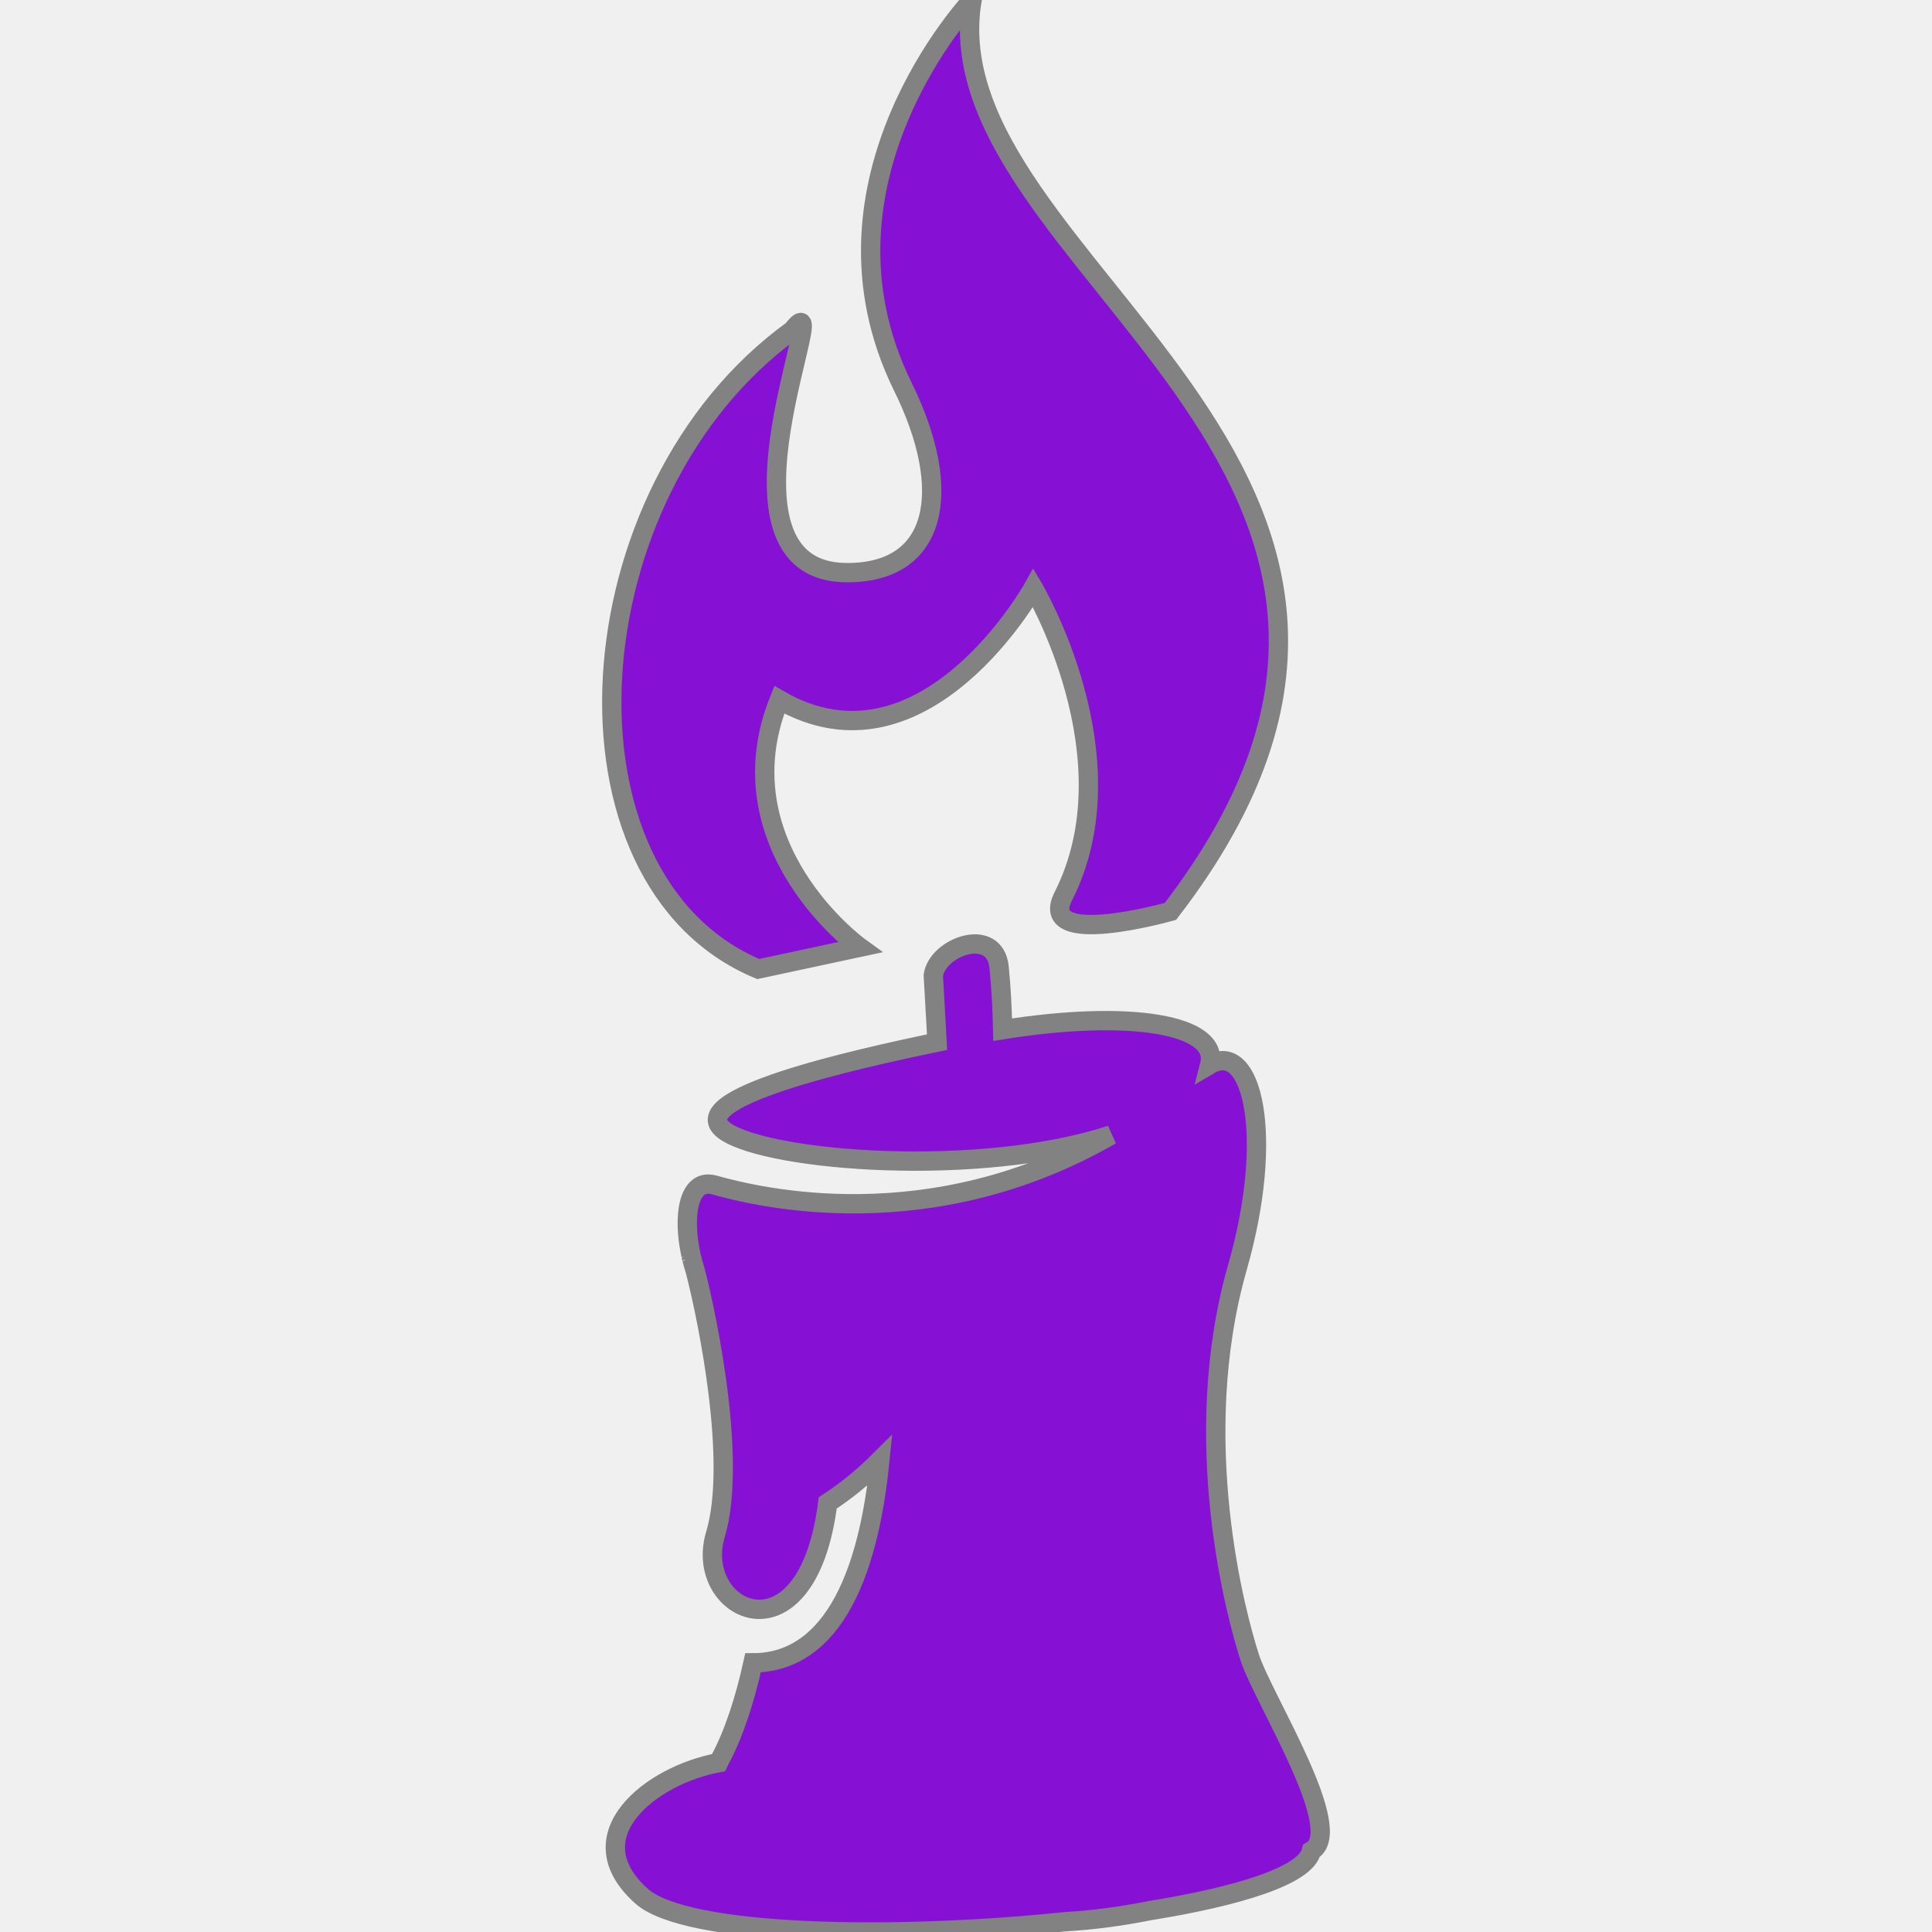
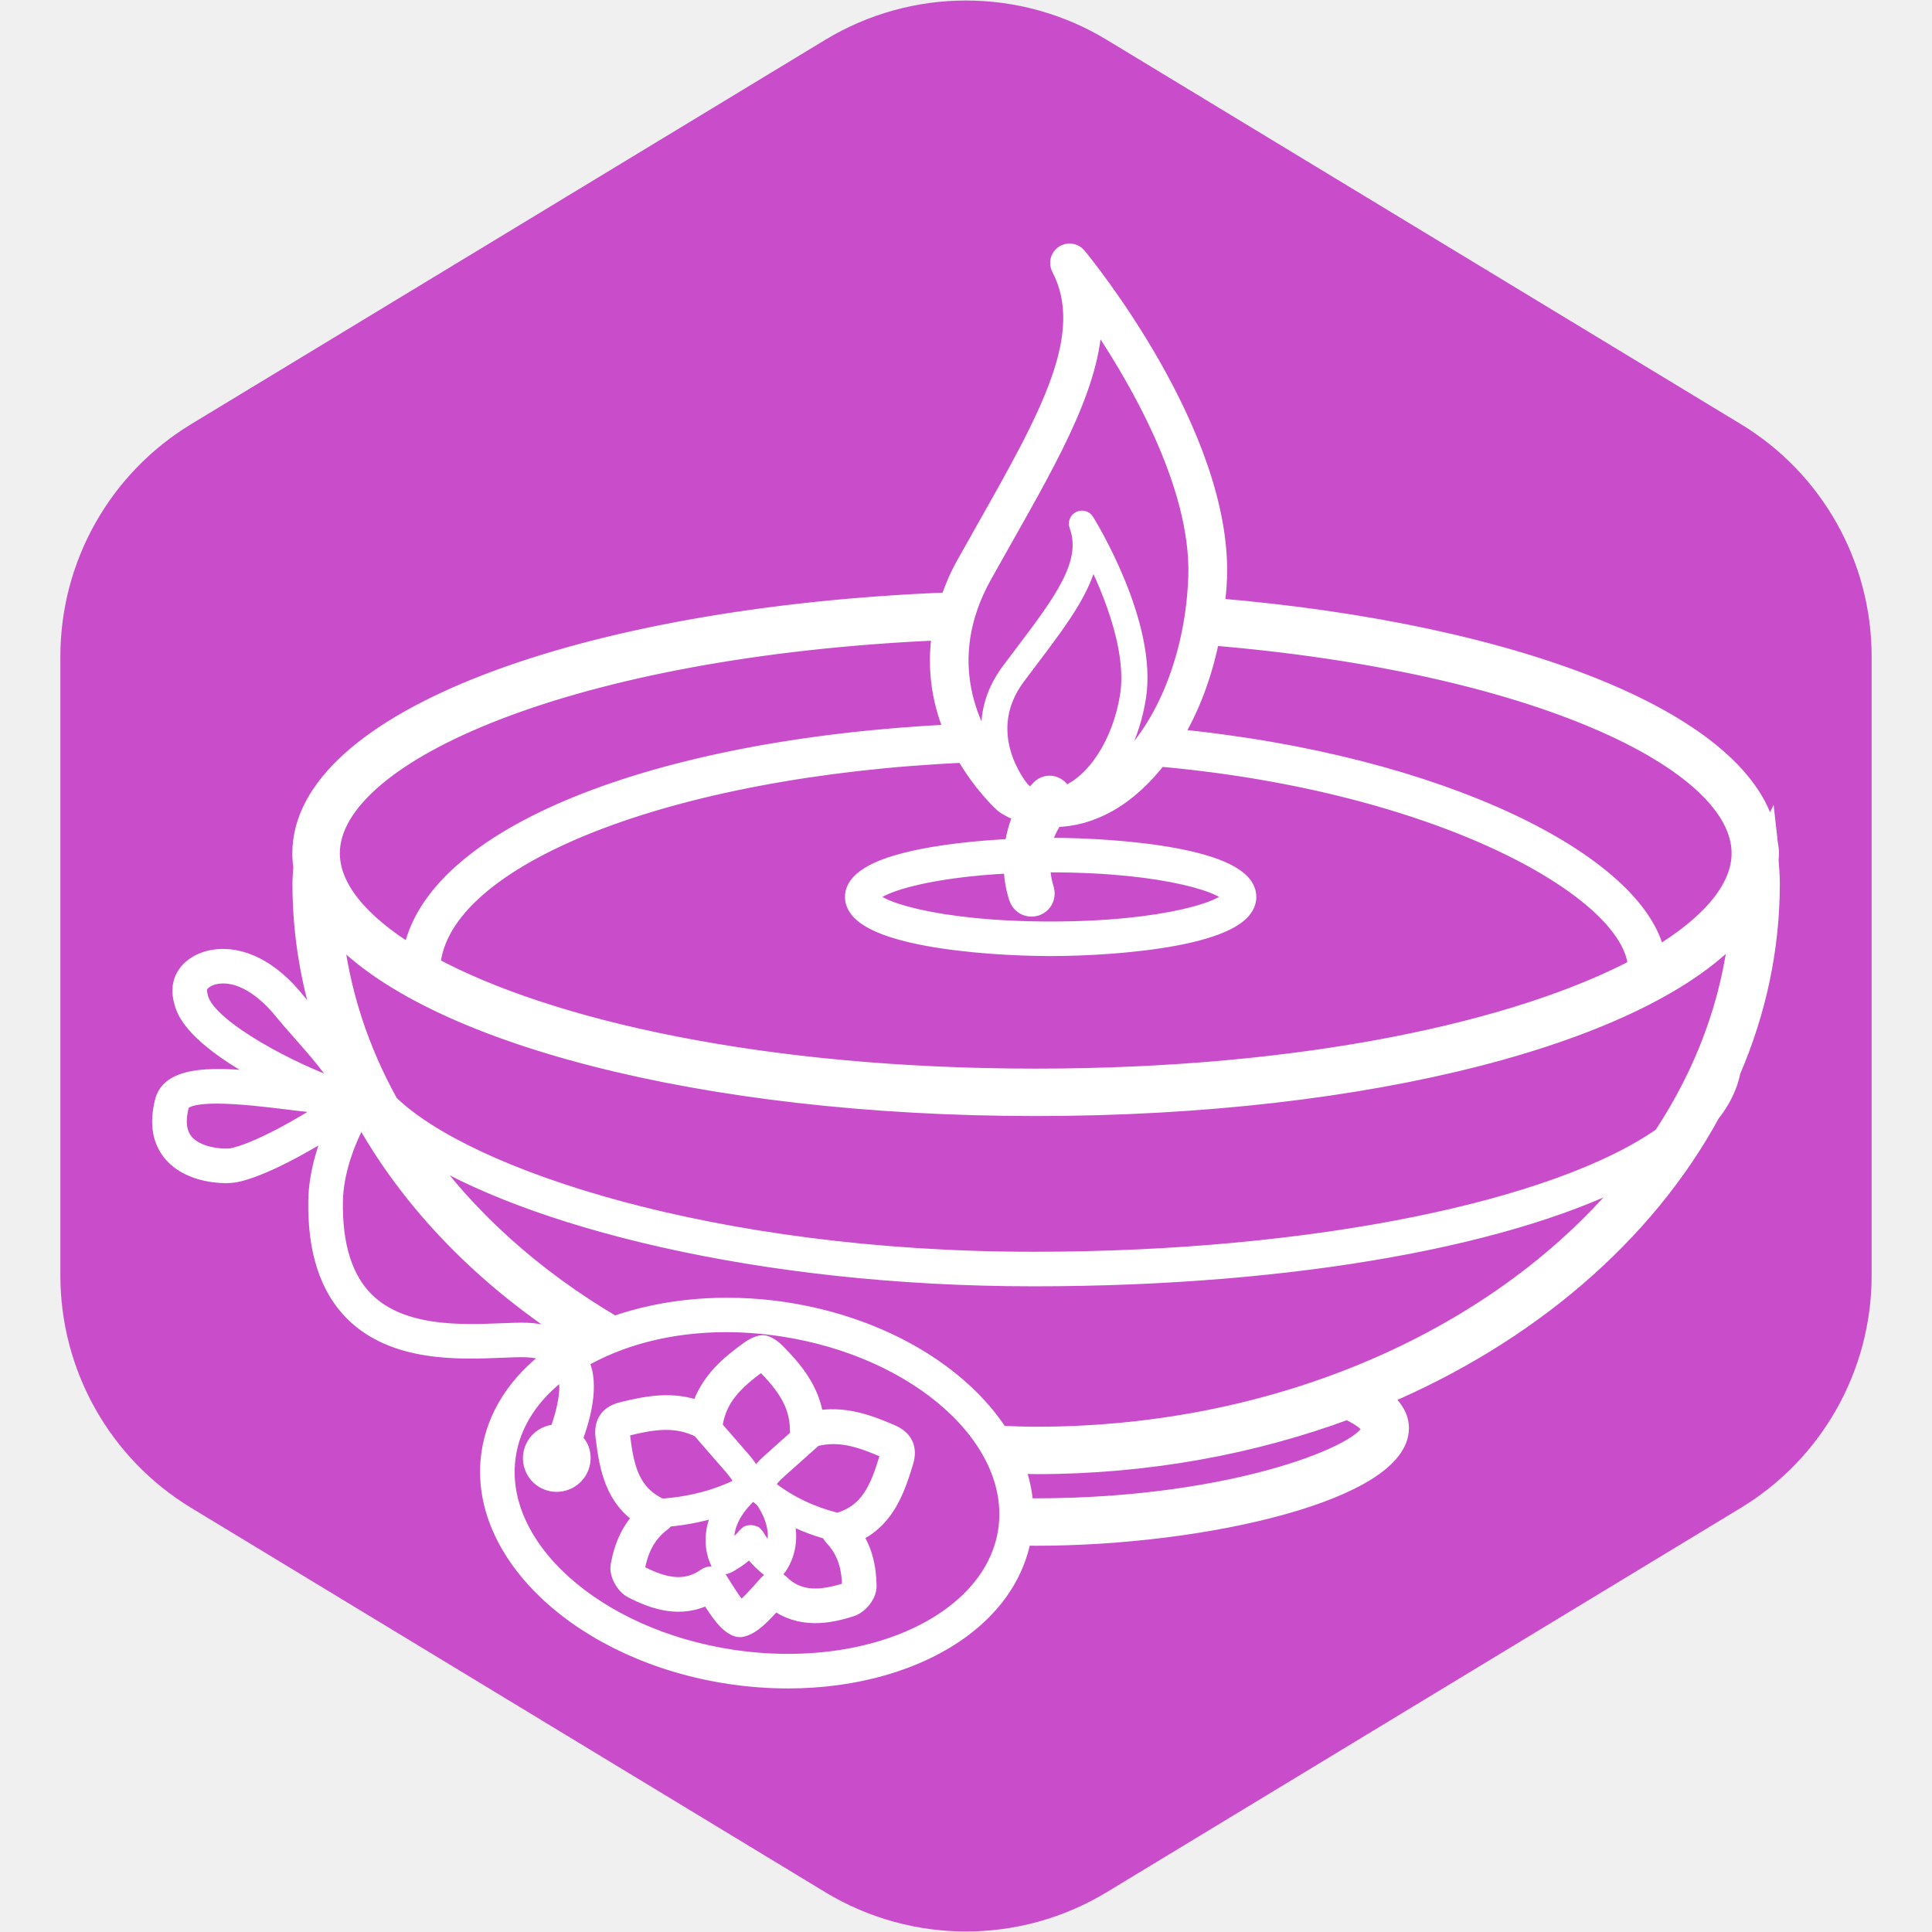
- <svg xmlns="http://www.w3.org/2000/svg" height="800px" width="800px" version="1.1" id="_x32_" viewBox="0 0 512 512" xml:space="preserve" fill="#828282" stroke="#828282" stroke-width="5.12">
-   <g id="SVGRepo_bgCarrier" stroke-width="0" />
-   <g id="SVGRepo_tracerCarrier" stroke-linecap="round" stroke-linejoin="round" />
+ <svg xmlns="http://www.w3.org/2000/svg" fill="#ffffff" height="800px" width="800px" version="1.1" id="Layer_1" viewBox="-21.66 -21.66 259.92 259.92" xml:space="preserve" stroke="#ffffff" stroke-width="2.383" transform="rotate(0)matrix(1, 0, 0, 1, 0, 0)">
+   <g id="SVGRepo_bgCarrier" stroke-width="0">
+     <path transform="translate(-21.66, -21.66), scale(16.245)" fill="#c94dcb" d="M9.166.33a2.25 2.25 0 00-2.332 0l-5.25 3.182A2.25 2.25 0 00.5 5.436v5.128a2.25 2.25 0 001.084 1.924l5.25 3.182a2.25 2.25 0 002.332 0l5.25-3.182a2.25 2.25 0 001.084-1.924V5.436a2.25 2.25 0 00-1.084-1.924L9.166.33z" strokewidth="0" />
+   </g>
+   <g id="SVGRepo_tracerCarrier" stroke-linecap="round" stroke-linejoin="round" stroke="#bfb17d" stroke-width="4.332" />
  <g id="SVGRepo_iconCarrier">
-     <style type="text/css"> .st0{fill:#8611d4;} </style>
    <g>
-       <path class="st0" d="M200.933,256.804l26.915-5.77c0,0-36.958-26.697-21.334-65.587c38.44,22.168,67.318-29.661,67.318-29.661 s26.659,44.833,7.943,81.768c-7.124,14.052,28.404,3.972,28.404,3.972C400.943,123.682,245.728,70.055,257.599,0 c0,0-45.218,47.909-18.332,102.484c13.578,27.569,9.327,49.339-14.796,49.271c-39.447-0.106-2.325-79.827-14.413-64.286 C151.075,130.136,144.779,233.29,200.933,256.804z" />
-       <path class="st0" d="M331.212,439.303c-3.543-10.892-16.338-57.734-3.272-103.492c9.952-34.79,3.942-60.298-7.35-53.679 c2.708-10.621-20.987-14.676-54.868-9.26c-0.135-5.754-0.406-11.095-0.955-16.571c-1.098-10.893-16.346-5.447-17.429,2.181 c0,0,0.482,8.327,0.993,17.7c-21.1,4.378-69.047,14.992-56.003,23.688c11.915,7.944,67.106,12.307,102.108,0.917 c-48.015,27.637-93.472,16.512-105.162,13.24c-6.792-1.903-8.485,8.041-6.153,18.596c-0.015-0.023-0.06-0.076-0.06-0.076 c0.046,0.142,0.12,0.399,0.174,0.579c0.292,1.249,0.639,2.498,1.038,3.732c3.475,13.554,11.028,50.76,5.333,69.769 c-6.153,20.468,24.252,35.136,29.751-8.342c4.581-2.978,9.2-6.65,13.819-11.268c-4.213,42.11-19.107,53.664-33.618,53.649 c-2.167,9.854-5.085,18.874-8.861,25.862c-0.106,0.196-0.166,0.391-0.264,0.587c-17.85,3.288-38.371,19.325-20.43,35.37 c11.818,10.569,66.587,11.54,112.233,6.793c7.274-0.414,14.751-1.407,22.304-2.912c23.808-3.836,41.568-9.365,43.012-15.864 C357.013,485.099,334.747,450.195,331.212,439.303z" />
+       <g>
+         <g>
+           <path d="M216.427,94.002c0.02-0.288,0.06-0.576,0.06-0.868c0-0.556-0.128-1.1-0.2-1.648c-0.02-0.204-0.012-0.412-0.036-0.616 c-0.008,0.016-0.024,0.032-0.036,0.044c-2.708-15.224-33.004-27.432-74.324-30.908c0.144-1.276,0.284-2.556,0.332-3.872 c0.704-19.348-18.096-42.36-18.9-43.328c-0.456-0.556-1.272-0.676-1.876-0.28c-0.604,0.404-0.812,1.196-0.476,1.836 c4.676,8.984-1.516,19.928-10.08,35.084l-2.756,4.896c-0.936,1.676-1.592,3.3-2.136,4.888c-49.7,1.94-87.14,16.12-87.14,33.904 c0,0.616,0.048,1.232,0.14,1.84c-0.052,0.752-0.124,1.5-0.124,2.26c0,7.128,1.244,14.016,3.5,20.576 c-0.7-0.82-1.404-1.624-2.072-2.376c-0.844-0.96-1.6-1.816-2.132-2.48c-3.376-4.212-7.452-6.288-11.164-5.644 c-1.66,0.276-3.756,1.36-4.2,3.492c-0.208,0.992,0.024,1.944,0.248,2.672c1.2,3.824,7.752,7.868,13.34,10.584 c-7.136-0.868-14.932-1.692-16.008,2.392c-0.796,3.048-0.364,5.492,1.292,7.268c1.944,2.088,5.128,2.604,7.032,2.604 c0.504,0,0.916-0.036,1.2-0.088c3.448-0.648,9.372-3.884,13.716-6.696c-1.612,3.448-2.56,7.056-2.62,10.272 c-0.128,6.732,1.544,11.844,4.956,15.188c5.512,5.396,14.14,5.056,19.86,4.816c1.268-0.052,2.392-0.096,3.28-0.068 c1.572,0.06,2.816,0.396,3.74,1.004c-0.088,0.064-0.192,0.116-0.276,0.18c-4.676,3.468-7.536,7.928-8.268,12.912 c-1.992,13.516,12.48,26.916,32.256,29.876c2.62,0.392,5.228,0.584,7.784,0.584c9.052,0,17.464-2.4,23.444-6.832 c4.508-3.344,7.28-7.628,8.128-12.392c0.584,0.012,1.172,0.028,1.752,0.028c23.148,0,49.036-6.256,49.036-14.628 c0-1.552-0.892-2.924-2.496-4.18c19.712-8.324,35.436-21.772,44.336-38.104c1.46-1.84,2.392-3.76,2.776-5.74 c3.404-7.916,5.28-16.388,5.28-25.216C216.607,96.146,216.491,95.078,216.427,94.002z M110.619,55.726l2.748-4.884 c6.712-11.872,12.332-21.808,12.024-30.492c5.54,8.004,14.468,22.972,14.004,35.688c-0.456,12.416-5.804,23.616-13.308,27.876 c-0.264,0.148-0.528,0.256-0.788,0.384c2.976-2.652,5.216-7.044,6.024-12.132c1.576-9.816-6.592-23.108-6.944-23.672 c-0.152-0.248-0.464-0.332-0.732-0.208c-0.256,0.124-0.384,0.428-0.28,0.704c1.864,5.084-2.028,10.236-7.416,17.364 c-0.56,0.744-1.136,1.504-1.72,2.284c-3.648,4.888-2.932,9.632-1.644,12.816C109.099,76.902,104.103,67.422,110.619,55.726z M117.111,100.466c0.2,0,0.4-0.032,0.584-0.088c0.888-0.28,1.62-1.248,1.232-2.496c-0.348-1.108-0.488-2.232-0.512-3.34 c0.44-0.004,0.824-0.032,1.276-0.032c15.664,0,24.212,2.968,24.212,4.496c0,1.528-8.548,4.5-24.212,4.5 c-15.668,0-24.216-2.972-24.216-4.5c0-1.348,6.7-3.816,19.068-4.376c0.028,1.48,0.24,2.972,0.692,4.412 C115.555,100.03,116.347,100.466,117.111,100.466z M116.127,94.594c0.228-0.008,0.46-0.012,0.692-0.016 c0.032,1.248,0.196,2.516,0.592,3.78c0.104,0.336-0.048,0.46-0.196,0.508c-0.128,0.04-0.348,0.06-0.46-0.3 C116.347,97.266,116.155,95.922,116.127,94.594z M116.967,92.286c-0.232,0.008-0.46,0.012-0.7,0.02 c0.364-2.584,1.408-4.988,3.092-6.732c0.084-0.084,0.14-0.1,0.18-0.1c0.016,0,0.028,0.004,0.04,0.004 c0.124,0.032,0.284,0.184,0.344,0.384c0.06,0.212-0.04,0.344-0.12,0.424C118.251,87.898,117.323,90.006,116.967,92.286z M118.219,84.47c-0.34,0.352-0.644,0.744-0.936,1.144c-0.548-0.2-1.192-0.524-1.608-1.02c-0.504-0.612-6.136-7.768-0.54-15.272 c0.584-0.78,1.156-1.544,1.72-2.28c4.36-5.772,7.976-10.564,8.104-15.18c2.324,4.432,6.332,13.324,5.244,20.128 c-1.008,6.308-4.444,11.656-8.552,13.304c-0.08,0.032-0.16,0.036-0.24,0.064c-0.224-0.696-0.776-1.256-1.448-1.42 C119.343,83.778,118.699,83.978,118.219,84.47z M113.351,86.522c0.504,0.392,1.612,0.976,2.612,1.28 c-0.668,1.412-1.1,2.964-1.296,4.572c-9.328,0.44-21.456,2.156-21.456,6.632c0,5.352,17.32,6.764,26.48,6.764 c9.156,0,26.476-1.416,26.476-6.764c0-5.348-17.32-6.76-26.476-6.76c-0.36,0-0.748,0.008-1.132,0.012 c0.26-1.436,0.872-2.716,1.672-3.848c2.424-0.012,4.884-0.688,7.248-2.028c2.528-1.432,4.776-3.56,6.76-6.112 c37.74,3.34,63.816,17.828,64.312,28.196c-15.932,8.424-44.552,14.832-80.876,14.832c-36.648,0-65.444-6.524-81.288-15.064 c1.168-14.676,32.056-26.696,71.7-28.48C110.503,83.978,113.283,86.466,113.351,86.522z M104.963,63.282 c-0.88,5.304,0.124,9.964,1.736,13.684c-40.488,1.94-70.288,13.948-72.988,29.768c-7.008-4.288-10.844-8.996-10.844-13.6 C22.867,79.694,55.371,65.406,104.963,63.282z M9.495,134.01c-0.792,0.14-4.372,0.076-6.152-1.836 c-1.088-1.168-1.344-2.9-0.752-5.144c0.276-1.068,2.32-1.408,4.912-1.408c3.008,0,6.752,0.46,9.316,0.772 c2.748,0.336,5.104,0.632,6.64,0.564C19.235,129.794,12.855,133.378,9.495,134.01z M5.227,112.798 c-0.14-0.46-0.292-1.056-0.196-1.536c0.196-0.94,1.36-1.552,2.356-1.72c0.332-0.056,0.656-0.084,0.98-0.084 c3.684,0,6.8,3.364,8.04,4.912c0.552,0.688,1.328,1.572,2.204,2.564c2.232,2.528,5.248,5.952,6.148,8.124l-0.924-0.312 C18.031,122.786,6.527,116.95,5.227,112.798z M49.199,157.486c-0.932-0.032-2.112,0.012-3.46,0.068 c-5.316,0.212-13.364,0.54-18.18-4.172c-2.952-2.892-4.392-7.44-4.276-13.528c0.068-3.58,1.44-7.912,3.644-11.696 c6.528,11.992,16.748,22.416,29.508,30.416c-0.564,0.296-1.108,0.608-1.644,0.932C53.455,158.314,51.603,157.574,49.199,157.486z M25.243,125.226l0.152-0.052c0.02,0.044,0.044,0.084,0.064,0.124L25.243,125.226z M52.767,175.538 c0.156,0.076,0.316,0.104,0.476,0.104c0.424,0,0.836-0.244,1.028-0.656c0.292-0.632,0.492-1.196,0.736-1.796 c0.136,0.18,0.268,0.364,0.34,0.58c0.196,0.556,0.156,1.156-0.1,1.692c-0.54,1.096-1.876,1.576-2.984,1.04 c-0.532-0.252-0.932-0.7-1.124-1.252c-0.196-0.56-0.156-1.16,0.1-1.692c0.328-0.664,0.964-1.028,1.648-1.152 c-0.224,0.544-0.408,1.056-0.672,1.628C51.951,174.602,52.199,175.274,52.767,175.538z M113.815,184.238 c-0.644,4.364-3.192,8.308-7.372,11.412c-7.2,5.336-18.24,7.504-29.544,5.828c-18.544-2.772-32.16-15.024-30.352-27.304 c0.644-4.368,3.196-8.316,7.38-11.416c0.104-0.076,0.24-0.128,0.344-0.204c0.124,0.28,0.284,0.536,0.356,0.856 c0.412,1.868-0.032,4.532-1.228,7.76c-1.304-0.052-2.568,0.652-3.172,1.884c-0.396,0.808-0.452,1.72-0.156,2.564 c0.292,0.844,0.9,1.52,1.704,1.908c0.464,0.224,0.96,0.328,1.444,0.328c1.252,0,2.46-0.7,3.048-1.892 c0.396-0.812,0.448-1.724,0.156-2.568c-0.188-0.536-0.536-0.968-0.948-1.336c1.392-3.716,1.884-6.8,1.368-9.136 c-0.124-0.572-0.388-1.044-0.624-1.532c5.38-3.212,12.28-5.02,19.768-5.02c2.452,0,4.96,0.188,7.48,0.564 C102.007,159.71,115.627,171.958,113.815,184.238z M117.675,181.106c-0.512,0-1.008-0.016-1.508-0.028 c-0.108-1.928-0.532-3.832-1.248-5.692c0.94,0.036,1.876,0.084,2.824,0.084c14.96,0,29.136-2.644,41.848-7.352 c2.504,1.164,3.12,2.1,3.12,2.356C162.711,173.546,144.763,181.106,117.675,181.106z M117.743,171.474 c-1.648,0-3.272-0.068-4.896-0.14c-5.2-8.128-15.94-14.684-29.048-16.644c-8.124-1.208-16.116-0.46-22.832,1.924 c-10.932-6.416-20.032-14.628-26.588-24.08c14.796,9.588,45.932,17.668,83.016,17.668c35.428,0,65.096-5.584,81.184-14.264 C181.883,157.222,151.927,171.474,117.743,171.474z M201.975,131.162c-14.012,9.852-46.648,16.776-84.584,16.776 c-43.124,0-76.348-11.1-86.628-21.144c-4.044-7.26-6.62-15.124-7.496-23.364c12.356,13.972,49.424,23.864,94.408,23.864 c45.096,0,82.236-9.94,94.5-23.964C211.131,113.294,207.567,122.694,201.975,131.162z M201.199,106.986 c-2.356-12.436-28.924-25.936-65.064-29.42c2.376-3.852,4.124-8.496,5.128-13.592c43.404,3.588,71.228,16.728,71.228,29.16 C212.491,97.834,208.475,102.63,201.199,106.986z" />
+           <path d="M98.203,171.158c-3.116-1.352-6.464-2.56-10.22-1.804c-0.476-3.996-2.876-6.76-5.144-9.068 c-0.496-0.504-0.972-0.844-1.452-1.04c-0.216-0.092-0.448-0.108-0.684-0.06c-0.516,0.116-1.044,0.376-1.608,0.784 c-2.624,1.9-5.46,4.224-6.604,8.08c-3.556-1.392-6.94-0.76-10.388,0.08c-1.884,0.46-2.684,1.604-2.456,3.504 c0.516,4.28,1.332,8.32,5.204,10.784c-1.64,1.656-2.66,3.76-3.168,6.508c-0.224,1.192,0.74,2.748,1.688,3.24 c2.84,1.46,6.512,2.816,10.28,0.788c1.492,2.38,2.508,3.836,3.788,4.364c0.136,0.06,0.284,0.084,0.432,0.084 c0.084,0,0.172-0.008,0.252-0.028c1.36-0.316,2.604-1.584,4.472-3.672c3.388,2.628,7.232,1.904,10.268,0.928 c1.016-0.32,2.232-1.688,2.216-2.908c-0.036-2.792-0.684-5.044-2.016-6.944c4.236-1.784,5.728-5.632,6.968-9.764 C100.583,173.19,99.987,171.922,98.203,171.158z M74.391,169.858c0.6-3.504,2.752-5.676,6.032-8.048 c0.152-0.108,0.296-0.2,0.428-0.268c0.112,0.088,0.244,0.204,0.376,0.336c2.824,2.88,4.58,5.376,4.576,8.932 c0,0.236,0.096,0.448,0.228,0.636l-3.832,3.42c-0.868,0.776-2.056,1.84-2.16,3.276c-0.032,0.376,0.032,0.708,0.188,1 c0.176,0.324,0.444,0.552,0.68,0.732c0.064,0.048,0.136,0.088,0.2,0.136c0.012,0.02,0,0.044,0.012,0.06 c1.824,2.676,2.2,5.392,1.084,7.576c-0.996-0.856-1.76-1.752-2.196-2.58c-0.028-0.052-0.088-0.06-0.124-0.104 c-0.036-0.044-0.036-0.108-0.084-0.144c-0.036-0.028-0.088-0.012-0.128-0.032c-0.092-0.048-0.168-0.064-0.268-0.072 c-0.092-0.008-0.164-0.004-0.256,0.024c-0.044,0.012-0.092-0.012-0.132,0.012c-0.052,0.028-0.064,0.088-0.104,0.124 c-0.044,0.036-0.104,0.036-0.14,0.08c-0.568,0.744-1.472,1.5-2.596,2.176c-0.732-2.336,0.104-4.948,2.36-7.28 c0.052-0.052,0.044-0.128,0.076-0.192c0.248-0.128,0.508-0.256,0.7-0.488c0.224-0.256,0.352-0.584,0.392-0.972 c0.144-1.48-0.956-2.744-1.76-3.664l-3.716-4.272C74.295,170.142,74.367,170.01,74.391,169.858z M61.895,171.362 c-0.088-0.744-0.02-0.84,0.748-1.028c3.484-0.856,6.64-1.4,9.9,0.26l4.276,4.916c0.78,0.9,1.48,1.768,1.356,2.72 c-0.064,0.072-0.296,0.188-0.384,0.228c-3.116,1.54-6.744,2.456-10.512,2.7C63.167,179.318,62.431,175.786,61.895,171.362z M92.183,192.474c-4.1,1.308-6.744,0.948-8.888-1.168c-0.22-0.224-0.512-0.34-0.832-0.328c-0.312,0.008-0.604,0.148-0.812,0.38 c-1.496,1.688-2.816,3.172-3.676,3.66c-0.752-0.608-1.76-2.232-3-4.216c-0.164-0.264-0.428-0.448-0.736-0.512 c-0.076-0.016-0.152-0.024-0.228-0.024c-0.232,0-0.456,0.072-0.652,0.204c-2.476,1.74-5.156,1.644-8.948-0.316 c-0.188-0.116-0.492-0.64-0.508-0.812c0.532-2.856,1.64-4.776,3.6-6.236c0.184-0.136,0.3-0.324,0.376-0.536 c2.808-0.228,5.54-0.796,8.044-1.724c-1.584,2.524-1.936,5.26-0.808,7.66c0.084,0.184,0.244,0.32,0.432,0.388 c0.08,0.024,0.156,0.04,0.236,0.04c0.116,0,0.24-0.032,0.344-0.084c1.292-0.68,2.316-1.492,3.124-2.324 c0.656,0.952,1.528,1.92,2.684,2.812c0.128,0.096,0.288,0.152,0.448,0.152c0.04,0,0.076-0.004,0.112-0.012 c0.2-0.028,0.376-0.14,0.492-0.304c1.48-2.128,1.656-4.812,0.604-7.5c1.98,1.156,4.156,2.048,6.452,2.656 c0.02,0.252,0.096,0.5,0.276,0.688c1.684,1.752,2.448,3.832,2.492,6.692C92.775,191.922,92.387,192.39,92.183,192.474z M97.863,174.366c-1.268,4.224-2.592,7.54-6.832,8.712c-3.428-0.816-6.616-2.32-9.22-4.364c-0.064-0.048-0.248-0.196-0.288-0.268 c-0.008-0.012-0.028-0.064-0.02-0.188c0.06-0.784,0.824-1.532,1.676-2.288l4.7-4.196c3.336-0.9,6.256,0.096,9.424,1.464 C98.055,173.562,98.071,173.67,97.863,174.366z" />
+         </g>
+       </g>
    </g>
  </g>
</svg>
